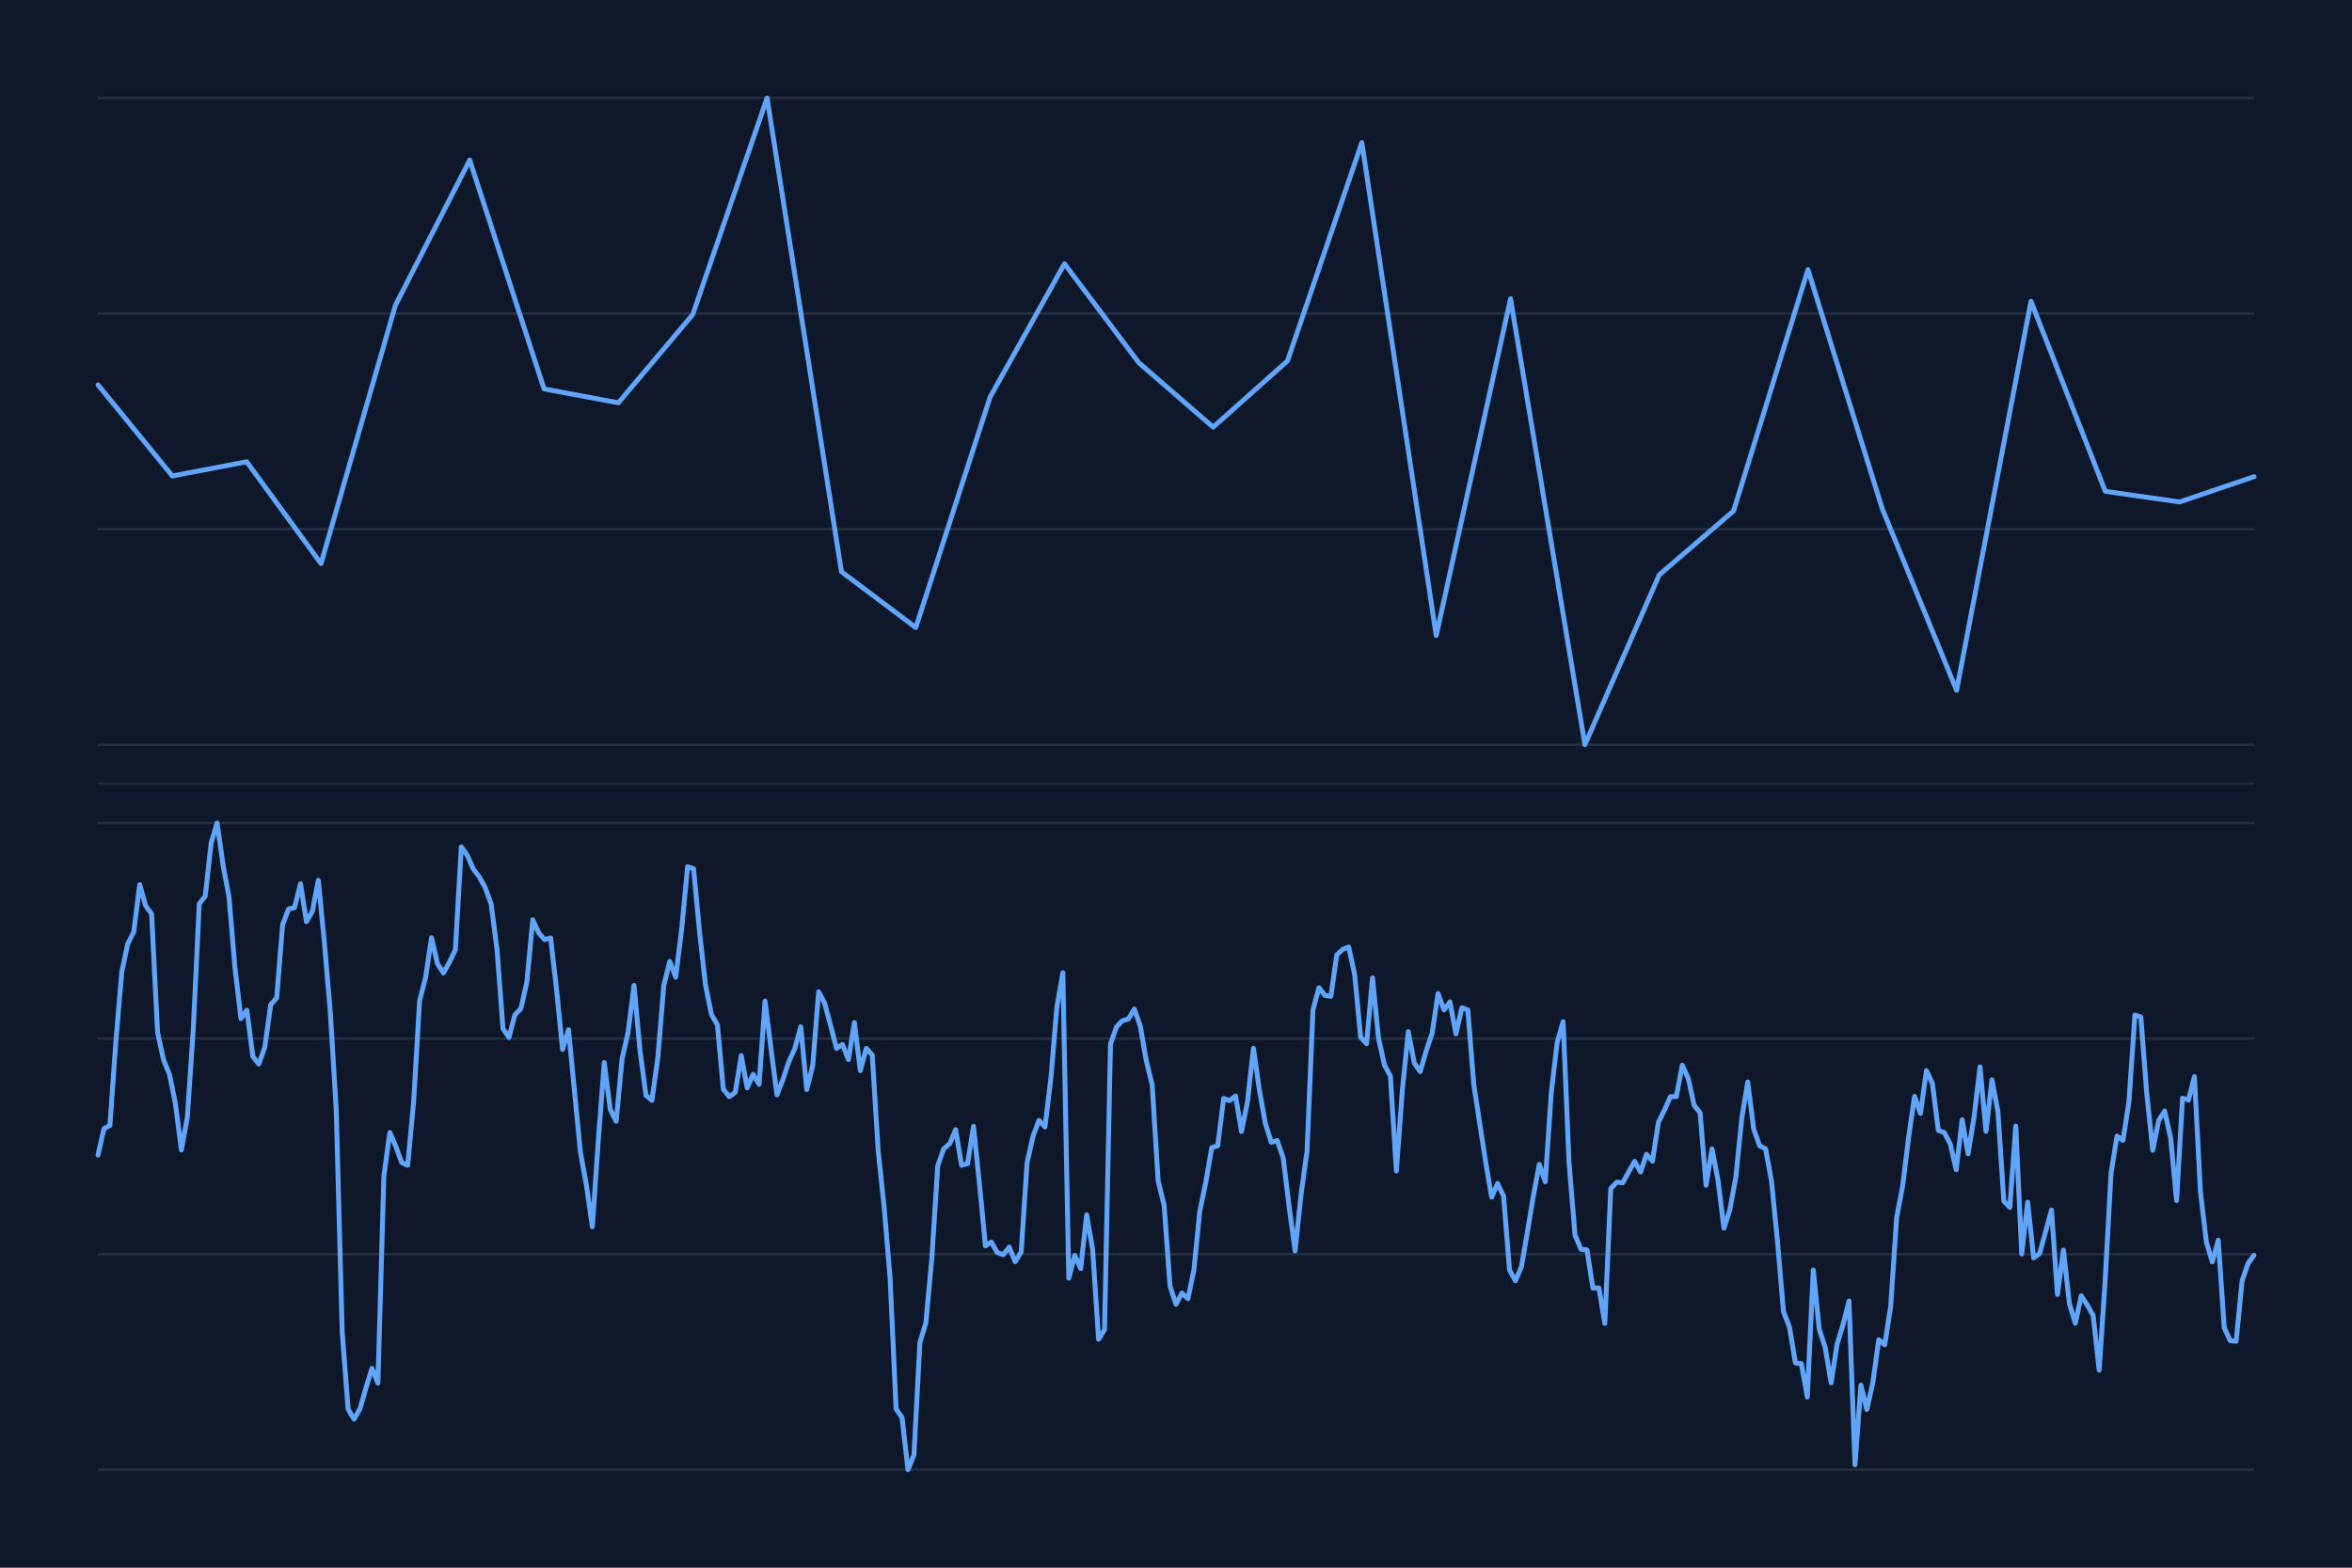
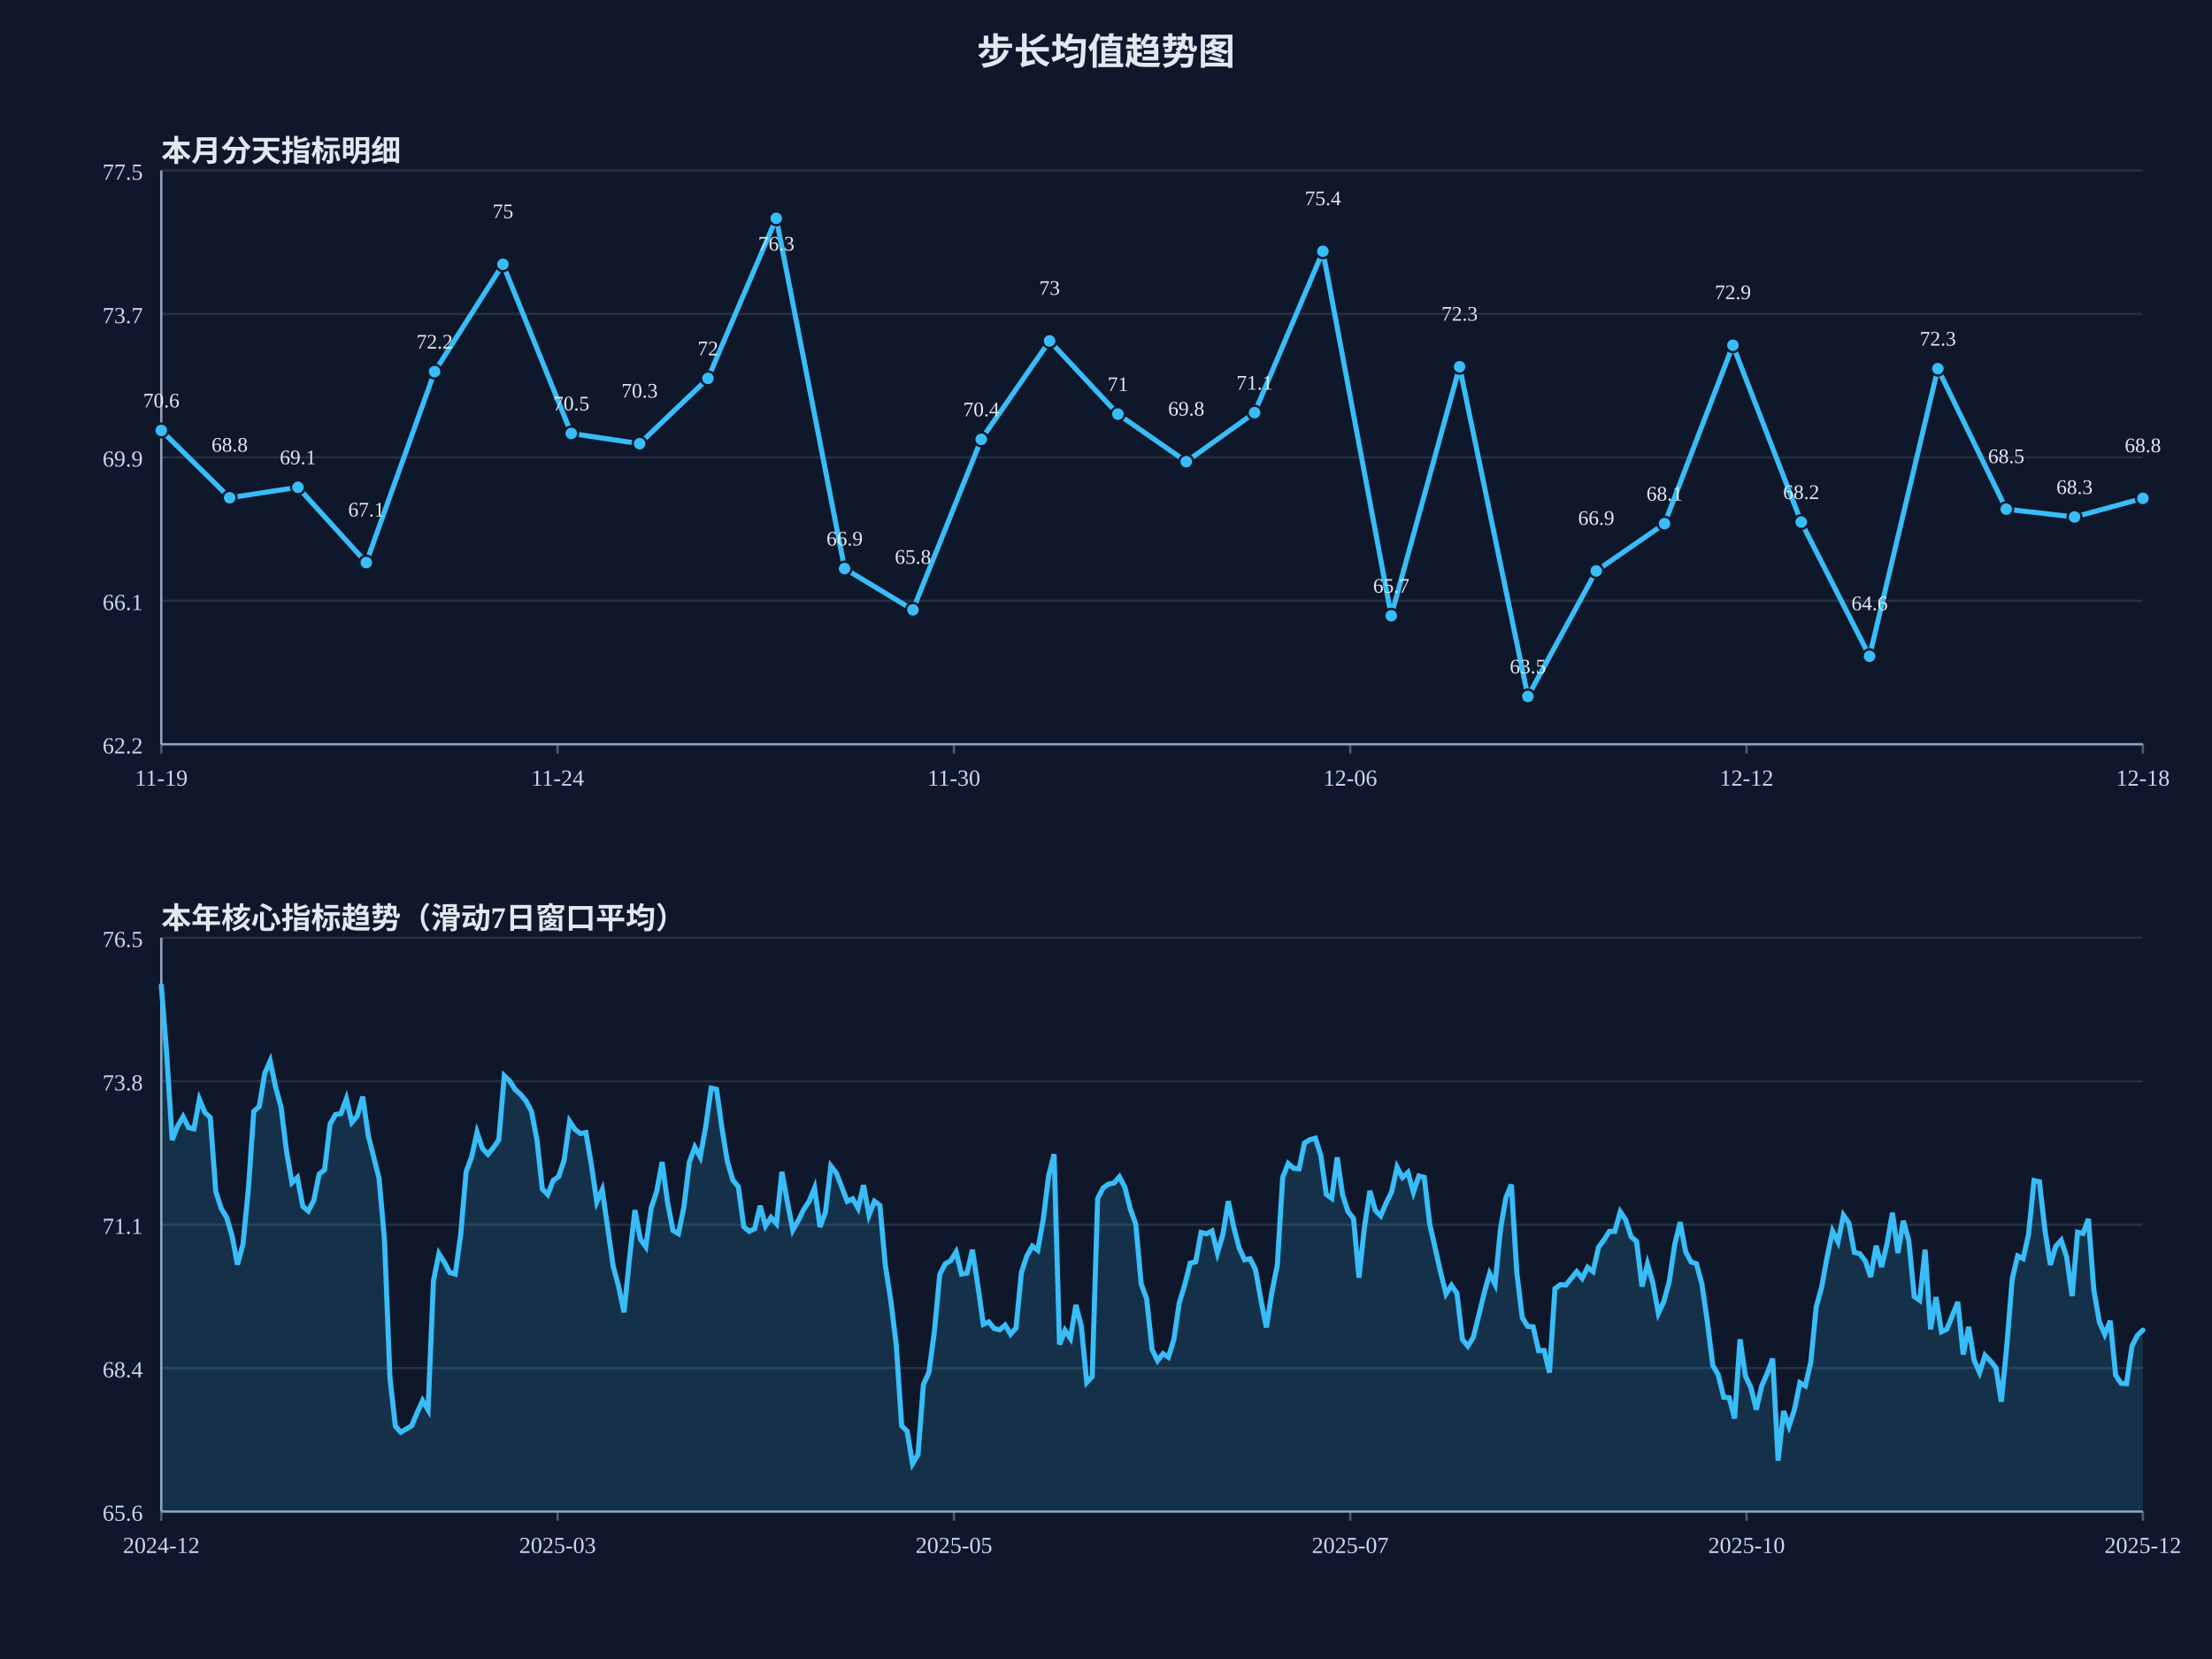
- <svg xmlns="http://www.w3.org/2000/svg" viewBox="0 0 960 640" width="960" height="640">
-   <rect width="960" height="640" fill="#0f172a" />
-   <line x1="40" y1="40.00" x2="920.00" y2="40.00" stroke="#94a3b8" stroke-opacity="0.18" stroke-width="1" />
-   <line x1="40" y1="128.00" x2="920.00" y2="128.00" stroke="#94a3b8" stroke-opacity="0.18" stroke-width="1" />
-   <line x1="40" y1="216.00" x2="920.00" y2="216.00" stroke="#94a3b8" stroke-opacity="0.18" stroke-width="1" />
-   <line x1="40" y1="304.00" x2="920.00" y2="304.00" stroke="#94a3b8" stroke-opacity="0.18" stroke-width="1" />
-   <line x1="40" y1="336.00" x2="920.00" y2="336.00" stroke="#94a3b8" stroke-opacity="0.18" stroke-width="1" />
-   <line x1="40" y1="424.00" x2="920.00" y2="424.00" stroke="#94a3b8" stroke-opacity="0.18" stroke-width="1" />
-   <line x1="40" y1="512.00" x2="920.00" y2="512.00" stroke="#94a3b8" stroke-opacity="0.18" stroke-width="1" />
-   <line x1="40" y1="600.00" x2="920.00" y2="600.00" stroke="#94a3b8" stroke-opacity="0.18" stroke-width="1" />
-   <line x1="40" y1="320.00" x2="920.00" y2="320.00" stroke="#1f2937" stroke-width="1" />
-   <polyline points="40.00,157.13 70.34,194.30 100.69,188.51 131.03,230.08 161.38,124.65 191.72,65.36 222.07,158.78 252.41,164.43 282.76,128.39 313.10,40.00 343.45,233.39 373.79,256.20 404.14,162.06 434.48,107.69 464.83,148.09 495.17,174.37 525.52,147.31 555.86,58.21 586.21,259.44 616.55,121.96 646.90,304.00 677.24,234.69 707.59,208.57 737.93,110.08 768.28,207.71 798.62,281.82 828.97,122.99 859.31,200.59 889.66,204.91 920.00,194.60" fill="none" stroke="#60a5fa" stroke-width="2" stroke-linecap="round" stroke-linejoin="round" />
-   <polyline points="40.00,471.57 42.43,460.77 44.86,459.48 47.29,425.12 49.72,396.68 52.15,385.28 54.59,380.48 57.02,361.16 59.45,369.76 61.88,373.07 64.31,421.44 66.74,432.61 69.17,438.61 71.60,450.54 74.03,469.47 76.46,456.15 78.90,419.88 81.33,368.96 83.76,365.88 86.19,344.10 88.62,336.00 91.05,353.22 93.48,366.24 95.91,395.19 98.34,415.82 100.77,412.41 103.20,431.33 105.64,434.39 108.07,427.59 110.50,410.14 112.93,407.39 115.36,377.49 117.79,371.09 120.22,370.53 122.65,360.80 125.08,376.26 127.51,372.01 129.94,359.40 132.38,384.56 134.81,412.99 137.24,453.19 139.67,543.67 142.10,575.35 144.53,579.36 146.96,575.05 149.39,566.54 151.82,558.63 154.25,564.65 156.69,479.97 159.12,462.31 161.55,468.00 163.98,474.67 166.41,475.71 168.84,449.65 171.27,408.51 173.70,399.08 176.13,382.81 178.56,393.43 180.99,397.21 183.43,392.83 185.86,387.76 188.29,345.72 190.72,349.16 193.15,354.74 195.58,357.94 198.01,362.26 200.44,369.00 202.87,387.55 205.30,419.95 207.73,423.59 210.17,414.28 212.60,411.79 215.03,400.98 217.46,375.51 219.89,380.87 222.32,383.59 224.75,382.89 227.18,404.12 229.61,428.44 232.04,420.37 234.48,445.37 236.91,470.43 239.34,483.76 241.77,500.80 244.20,465.71 246.63,433.77 249.06,452.84 251.49,457.79 253.92,432.21 256.35,421.54 258.78,402.28 261.22,428.87 263.65,447.11 266.08,449.22 268.51,431.79 270.94,402.22 273.37,392.51 275.80,398.96 278.23,379.26 280.66,353.82 283.09,354.63 285.52,380.35 287.96,402.15 290.39,414.20 292.82,418.39 295.25,444.68 297.68,447.70 300.11,445.96 302.54,430.93 304.97,444.11 307.40,438.60 309.83,442.66 312.27,408.68 314.70,428.19 317.13,446.96 319.56,440.70 321.99,433.39 324.42,428.02 326.85,419.19 329.28,444.81 331.71,435.12 334.14,404.90 336.57,409.51 339.01,418.64 341.44,428.05 343.87,426.36 346.30,432.57 348.73,417.44 351.16,437.06 353.59,427.98 356.02,430.68 358.45,469.86 360.88,492.87 363.31,521.89 365.75,575.17 368.18,578.68 370.61,600.00 373.04,593.97 375.47,548.06 377.90,540.09 380.33,513.80 382.76,475.88 385.19,468.97 387.62,466.96 390.06,461.17 392.49,475.74 394.92,475.06 397.35,459.77 399.78,483.33 402.21,508.61 404.64,507.07 407.07,511.37 409.50,512.23 411.93,509.11 414.36,515.09 416.80,511.13 419.23,474.62 421.66,463.80 424.09,457.38 426.52,460.09 428.95,440.02 431.38,411.12 433.81,397.12 436.24,521.82 438.67,512.52 441.10,517.87 443.54,495.94 445.97,510.00 448.40,546.74 450.83,542.84 453.26,426.25 455.69,419.26 458.12,416.69 460.55,416.02 462.98,411.94 465.41,418.83 467.85,432.95 470.28,442.88 472.71,482.09 475.14,491.96 477.57,525.11 480.00,532.43 482.43,527.88 484.86,530.19 487.29,518.58 489.72,494.41 492.15,482.74 494.59,468.53 497.02,467.74 499.45,448.44 501.88,449.32 504.31,447.42 506.74,461.94 509.17,449.82 511.60,427.93 514.03,444.91 516.46,458.65 518.90,466.33 521.33,465.64 523.76,472.77 526.19,492.82 528.62,510.67 531.05,487.55 533.48,470.05 535.91,412.28 538.34,403.23 540.77,406.36 543.20,406.73 545.64,389.81 548.07,387.55 550.50,386.61 552.93,398.00 555.36,423.43 557.79,426.07 560.22,399.19 562.65,423.86 565.08,434.77 567.51,439.28 569.94,478.05 572.38,445.19 574.81,421.15 577.24,433.91 579.67,437.48 582.10,429.11 584.53,421.86 586.96,405.59 589.39,412.32 591.82,409.02 594.25,422.07 596.69,411.41 599.12,412.31 601.55,442.84 603.98,458.69 606.41,474.52 608.84,488.74 611.27,483.11 613.70,488.29 616.13,518.49 618.56,522.91 620.99,517.16 623.43,502.96 625.86,488.21 628.29,475.35 630.72,482.45 633.15,446.26 635.58,425.57 638.01,417.08 640.44,474.89 642.87,504.23 645.30,509.98 647.73,510.26 650.17,525.88 652.60,525.77 655.03,540.28 657.46,485.24 659.89,482.63 662.32,482.88 664.75,478.49 667.18,474.10 669.61,478.49 672.04,471.26 674.48,474.03 676.91,458.16 679.34,453.28 681.77,447.71 684.20,447.69 686.63,434.88 689.06,440.16 691.49,451.25 693.92,454.29 696.35,483.87 698.78,469.03 701.22,481.70 703.65,501.40 706.08,493.77 708.51,480.55 710.94,456.41 713.37,441.72 715.80,460.93 718.23,467.75 720.66,468.98 723.09,482.34 725.52,506.95 727.96,535.55 730.39,541.72 732.82,556.40 735.25,556.73 737.68,570.32 740.11,518.46 742.54,542.61 744.97,550.15 747.40,564.53 749.83,548.79 752.27,540.76 754.70,531.12 757.13,597.99 759.56,565.49 761.99,575.42 764.42,564.44 766.85,546.93 769.28,549.02 771.71,533.31 774.14,497.13 776.57,484.31 779.01,464.45 781.44,447.58 783.87,454.56 786.30,437.07 788.73,442.30 791.16,461.48 793.59,462.36 796.02,467.03 798.45,477.53 800.88,457.14 803.31,471.04 805.75,455.87 808.18,435.52 810.61,461.86 813.04,440.80 815.47,453.72 817.90,490.33 820.33,492.91 822.76,459.72 825.19,511.91 827.62,490.79 830.06,513.53 832.49,511.78 834.92,502.92 837.35,493.98 839.78,528.47 842.21,510.34 844.64,532.16 847.07,540.21 849.50,529.00 851.93,532.76 854.36,537.05 856.80,559.34 859.23,523.09 861.66,478.82 864.09,463.81 866.52,465.55 868.95,449.82 871.38,414.39 873.81,415.17 876.24,446.56 878.67,469.63 881.10,457.44 883.54,453.54 885.97,464.52 888.40,490.12 890.83,448.32 893.26,449.10 895.69,439.53 898.12,486.37 900.55,507.03 902.98,515.19 905.41,506.31 907.85,541.98 910.28,547.32 912.71,547.57 915.14,522.89 917.57,515.79 920.00,512.46" fill="none" stroke="#60a5fa" stroke-width="2" stroke-linecap="round" stroke-linejoin="round" />
+ <svg xmlns="http://www.w3.org/2000/svg" viewBox="0 0 960 720" width="960" height="720">
+   <rect width="960" height="720" fill="#0f172a" />
+   <text x="480" y="28" fill="#e2e8f0" font-size="16" font-weight="700" text-anchor="middle">步长均值趋势图</text>
+   <text x="70" y="70" fill="#e2e8f0" font-size="13" font-weight="600">本月分天指标明细</text>
+   <line x1="70" y1="323.00" x2="930" y2="323.00" stroke="#94a3b8" stroke-opacity="0.18" stroke-width="1" />
+   <text x="62" y="327.00" fill="#cbd5f5" font-size="10" text-anchor="end">62.2</text>
+   <line x1="70" y1="260.75" x2="930" y2="260.75" stroke="#94a3b8" stroke-opacity="0.18" stroke-width="1" />
+   <text x="62" y="264.75" fill="#cbd5f5" font-size="10" text-anchor="end">66.1</text>
+   <line x1="70" y1="198.50" x2="930" y2="198.50" stroke="#94a3b8" stroke-opacity="0.18" stroke-width="1" />
+   <text x="62" y="202.50" fill="#cbd5f5" font-size="10" text-anchor="end">69.9</text>
+   <line x1="70" y1="136.25" x2="930" y2="136.25" stroke="#94a3b8" stroke-opacity="0.18" stroke-width="1" />
+   <text x="62" y="140.25" fill="#cbd5f5" font-size="10" text-anchor="end">73.7</text>
+   <line x1="70" y1="74.00" x2="930" y2="74.00" stroke="#94a3b8" stroke-opacity="0.18" stroke-width="1" />
+   <text x="62" y="78.00" fill="#cbd5f5" font-size="10" text-anchor="end">77.5</text>
+   <line x1="70.00" y1="323" x2="70.00" y2="327" stroke="#94a3b8" stroke-opacity="0.5" stroke-width="1" />
+   <text x="70.00" y="341" fill="#cbd5f5" font-size="10" text-anchor="middle">11-19</text>
+   <line x1="242.00" y1="323" x2="242.00" y2="327" stroke="#94a3b8" stroke-opacity="0.5" stroke-width="1" />
+   <text x="242.00" y="341" fill="#cbd5f5" font-size="10" text-anchor="middle">11-24</text>
+   <line x1="414.00" y1="323" x2="414.00" y2="327" stroke="#94a3b8" stroke-opacity="0.5" stroke-width="1" />
+   <text x="414.00" y="341" fill="#cbd5f5" font-size="10" text-anchor="middle">11-30</text>
+   <line x1="586.00" y1="323" x2="586.00" y2="327" stroke="#94a3b8" stroke-opacity="0.5" stroke-width="1" />
+   <text x="586.00" y="341" fill="#cbd5f5" font-size="10" text-anchor="middle">12-06</text>
+   <line x1="758.00" y1="323" x2="758.00" y2="327" stroke="#94a3b8" stroke-opacity="0.5" stroke-width="1" />
+   <text x="758.00" y="341" fill="#cbd5f5" font-size="10" text-anchor="middle">12-12</text>
+   <line x1="930.00" y1="323" x2="930.00" y2="327" stroke="#94a3b8" stroke-opacity="0.5" stroke-width="1" />
+   <text x="930.00" y="341" fill="#cbd5f5" font-size="10" text-anchor="middle">12-18</text>
+   <line x1="70" y1="74" x2="70" y2="323" stroke="#94a3b8" stroke-width="1" />
+   <line x1="70" y1="323" x2="930" y2="323" stroke="#94a3b8" stroke-width="1" />
+   <path d="M70.00,186.81 L99.66,216.03 L129.31,211.48 L158.97,244.15 L188.62,161.29 L218.28,114.69 L247.93,188.11 L277.59,192.55 L307.24,164.22 L336.90,94.75 L366.55,246.75 L396.21,264.68 L425.86,190.68 L455.52,147.95 L485.17,179.71 L514.83,200.36 L544.48,179.09 L574.14,109.06 L603.79,267.23 L633.45,159.17 L663.10,302.25 L692.76,247.78 L722.41,227.25 L752.07,149.83 L781.72,226.57 L811.38,284.82 L841.03,159.98 L870.69,220.97 L900.34,224.37 L930.00,216.27" fill="none" stroke="#38bdf8" stroke-width="2.2" stroke-linecap="round" />
+   <circle cx="70.00" cy="186.81" r="3" fill="#38bdf8" stroke="#0f172a" stroke-width="1" />
+   <text x="70.00" y="176.81" fill="#e2e8f0" font-size="9" text-anchor="middle">70.6</text>
+   <circle cx="99.66" cy="216.03" r="3" fill="#38bdf8" stroke="#0f172a" stroke-width="1" />
+   <text x="99.66" y="196.03" fill="#e2e8f0" font-size="9" text-anchor="middle">68.8</text>
+   <circle cx="129.31" cy="211.48" r="3" fill="#38bdf8" stroke="#0f172a" stroke-width="1" />
+   <text x="129.31" y="201.48" fill="#e2e8f0" font-size="9" text-anchor="middle">69.1</text>
+   <circle cx="158.97" cy="244.15" r="3" fill="#38bdf8" stroke="#0f172a" stroke-width="1" />
+   <text x="158.97" y="224.15" fill="#e2e8f0" font-size="9" text-anchor="middle">67.1</text>
+   <circle cx="188.62" cy="161.29" r="3" fill="#38bdf8" stroke="#0f172a" stroke-width="1" />
+   <text x="188.62" y="151.29" fill="#e2e8f0" font-size="9" text-anchor="middle">72.2</text>
+   <circle cx="218.28" cy="114.69" r="3" fill="#38bdf8" stroke="#0f172a" stroke-width="1" />
+   <text x="218.28" y="94.69" fill="#e2e8f0" font-size="9" text-anchor="middle">75</text>
+   <circle cx="247.93" cy="188.11" r="3" fill="#38bdf8" stroke="#0f172a" stroke-width="1" />
+   <text x="247.93" y="178.11" fill="#e2e8f0" font-size="9" text-anchor="middle">70.5</text>
+   <circle cx="277.59" cy="192.55" r="3" fill="#38bdf8" stroke="#0f172a" stroke-width="1" />
+   <text x="277.59" y="172.55" fill="#e2e8f0" font-size="9" text-anchor="middle">70.3</text>
+   <circle cx="307.24" cy="164.22" r="3" fill="#38bdf8" stroke="#0f172a" stroke-width="1" />
+   <text x="307.24" y="154.22" fill="#e2e8f0" font-size="9" text-anchor="middle">72</text>
+   <circle cx="336.90" cy="94.75" r="3" fill="#38bdf8" stroke="#0f172a" stroke-width="1" />
+   <text x="336.90" y="108.75" fill="#e2e8f0" font-size="9" text-anchor="middle">76.3</text>
+   <circle cx="366.55" cy="246.75" r="3" fill="#38bdf8" stroke="#0f172a" stroke-width="1" />
+   <text x="366.55" y="236.75" fill="#e2e8f0" font-size="9" text-anchor="middle">66.9</text>
+   <circle cx="396.21" cy="264.68" r="3" fill="#38bdf8" stroke="#0f172a" stroke-width="1" />
+   <text x="396.21" y="244.68" fill="#e2e8f0" font-size="9" text-anchor="middle">65.8</text>
+   <circle cx="425.86" cy="190.68" r="3" fill="#38bdf8" stroke="#0f172a" stroke-width="1" />
+   <text x="425.86" y="180.68" fill="#e2e8f0" font-size="9" text-anchor="middle">70.4</text>
+   <circle cx="455.52" cy="147.95" r="3" fill="#38bdf8" stroke="#0f172a" stroke-width="1" />
+   <text x="455.52" y="127.95" fill="#e2e8f0" font-size="9" text-anchor="middle">73</text>
+   <circle cx="485.17" cy="179.71" r="3" fill="#38bdf8" stroke="#0f172a" stroke-width="1" />
+   <text x="485.17" y="169.71" fill="#e2e8f0" font-size="9" text-anchor="middle">71</text>
+   <circle cx="514.83" cy="200.36" r="3" fill="#38bdf8" stroke="#0f172a" stroke-width="1" />
+   <text x="514.83" y="180.36" fill="#e2e8f0" font-size="9" text-anchor="middle">69.8</text>
+   <circle cx="544.48" cy="179.09" r="3" fill="#38bdf8" stroke="#0f172a" stroke-width="1" />
+   <text x="544.48" y="169.09" fill="#e2e8f0" font-size="9" text-anchor="middle">71.1</text>
+   <circle cx="574.14" cy="109.06" r="3" fill="#38bdf8" stroke="#0f172a" stroke-width="1" />
+   <text x="574.14" y="89.06" fill="#e2e8f0" font-size="9" text-anchor="middle">75.4</text>
+   <circle cx="603.79" cy="267.23" r="3" fill="#38bdf8" stroke="#0f172a" stroke-width="1" />
+   <text x="603.79" y="257.23" fill="#e2e8f0" font-size="9" text-anchor="middle">65.7</text>
+   <circle cx="633.45" cy="159.17" r="3" fill="#38bdf8" stroke="#0f172a" stroke-width="1" />
+   <text x="633.45" y="139.17" fill="#e2e8f0" font-size="9" text-anchor="middle">72.3</text>
+   <circle cx="663.10" cy="302.25" r="3" fill="#38bdf8" stroke="#0f172a" stroke-width="1" />
+   <text x="663.10" y="292.25" fill="#e2e8f0" font-size="9" text-anchor="middle">63.5</text>
+   <circle cx="692.76" cy="247.78" r="3" fill="#38bdf8" stroke="#0f172a" stroke-width="1" />
+   <text x="692.76" y="227.78" fill="#e2e8f0" font-size="9" text-anchor="middle">66.9</text>
+   <circle cx="722.41" cy="227.25" r="3" fill="#38bdf8" stroke="#0f172a" stroke-width="1" />
+   <text x="722.41" y="217.25" fill="#e2e8f0" font-size="9" text-anchor="middle">68.1</text>
+   <circle cx="752.07" cy="149.83" r="3" fill="#38bdf8" stroke="#0f172a" stroke-width="1" />
+   <text x="752.07" y="129.83" fill="#e2e8f0" font-size="9" text-anchor="middle">72.9</text>
+   <circle cx="781.72" cy="226.57" r="3" fill="#38bdf8" stroke="#0f172a" stroke-width="1" />
+   <text x="781.72" y="216.57" fill="#e2e8f0" font-size="9" text-anchor="middle">68.2</text>
+   <circle cx="811.38" cy="284.82" r="3" fill="#38bdf8" stroke="#0f172a" stroke-width="1" />
+   <text x="811.38" y="264.82" fill="#e2e8f0" font-size="9" text-anchor="middle">64.6</text>
+   <circle cx="841.03" cy="159.98" r="3" fill="#38bdf8" stroke="#0f172a" stroke-width="1" />
+   <text x="841.03" y="149.98" fill="#e2e8f0" font-size="9" text-anchor="middle">72.3</text>
+   <circle cx="870.69" cy="220.97" r="3" fill="#38bdf8" stroke="#0f172a" stroke-width="1" />
+   <text x="870.69" y="200.97" fill="#e2e8f0" font-size="9" text-anchor="middle">68.5</text>
+   <circle cx="900.34" cy="224.37" r="3" fill="#38bdf8" stroke="#0f172a" stroke-width="1" />
+   <text x="900.34" y="214.37" fill="#e2e8f0" font-size="9" text-anchor="middle">68.3</text>
+   <circle cx="930.00" cy="216.27" r="3" fill="#38bdf8" stroke="#0f172a" stroke-width="1" />
+   <text x="930.00" y="196.27" fill="#e2e8f0" font-size="9" text-anchor="middle">68.8</text>
+   <text x="70" y="403" fill="#e2e8f0" font-size="13" font-weight="600">本年核心指标趋势（滑动7日窗口平均）</text>
+   <line x1="70" y1="656.00" x2="930" y2="656.00" stroke="#94a3b8" stroke-opacity="0.18" stroke-width="1" />
+   <text x="62" y="660.00" fill="#cbd5f5" font-size="10" text-anchor="end">65.6</text>
+   <line x1="70" y1="593.75" x2="930" y2="593.75" stroke="#94a3b8" stroke-opacity="0.18" stroke-width="1" />
+   <text x="62" y="597.75" fill="#cbd5f5" font-size="10" text-anchor="end">68.4</text>
+   <line x1="70" y1="531.50" x2="930" y2="531.50" stroke="#94a3b8" stroke-opacity="0.18" stroke-width="1" />
+   <text x="62" y="535.50" fill="#cbd5f5" font-size="10" text-anchor="end">71.1</text>
+   <line x1="70" y1="469.25" x2="930" y2="469.25" stroke="#94a3b8" stroke-opacity="0.18" stroke-width="1" />
+   <text x="62" y="473.25" fill="#cbd5f5" font-size="10" text-anchor="end">73.8</text>
+   <line x1="70" y1="407.00" x2="930" y2="407.00" stroke="#94a3b8" stroke-opacity="0.18" stroke-width="1" />
+   <text x="62" y="411.00" fill="#cbd5f5" font-size="10" text-anchor="end">76.5</text>
+   <line x1="70.00" y1="656" x2="70.00" y2="660" stroke="#94a3b8" stroke-opacity="0.5" stroke-width="1" />
+   <text x="70.00" y="674" fill="#cbd5f5" font-size="10" text-anchor="middle">2024-12</text>
+   <line x1="242.00" y1="656" x2="242.00" y2="660" stroke="#94a3b8" stroke-opacity="0.5" stroke-width="1" />
+   <text x="242.00" y="674" fill="#cbd5f5" font-size="10" text-anchor="middle">2025-03</text>
+   <line x1="414.00" y1="656" x2="414.00" y2="660" stroke="#94a3b8" stroke-opacity="0.5" stroke-width="1" />
+   <text x="414.00" y="674" fill="#cbd5f5" font-size="10" text-anchor="middle">2025-05</text>
+   <line x1="586.00" y1="656" x2="586.00" y2="660" stroke="#94a3b8" stroke-opacity="0.5" stroke-width="1" />
+   <text x="586.00" y="674" fill="#cbd5f5" font-size="10" text-anchor="middle">2025-07</text>
+   <line x1="758.00" y1="656" x2="758.00" y2="660" stroke="#94a3b8" stroke-opacity="0.5" stroke-width="1" />
+   <text x="758.00" y="674" fill="#cbd5f5" font-size="10" text-anchor="middle">2025-10</text>
+   <line x1="930.00" y1="656" x2="930.00" y2="660" stroke="#94a3b8" stroke-opacity="0.5" stroke-width="1" />
+   <text x="930.00" y="674" fill="#cbd5f5" font-size="10" text-anchor="middle">2025-12</text>
+   <line x1="70" y1="407" x2="70" y2="656" stroke="#94a3b8" stroke-width="1" />
+   <line x1="70" y1="656" x2="930" y2="656" stroke="#94a3b8" stroke-width="1" />
+   <path d="M70.00,656.00 L70.00,427.75 L72.36,457.58 L74.73,494.79 L77.09,488.73 L79.45,484.63 L81.81,489.35 L84.18,489.89 L86.54,477.10 L88.90,482.80 L91.26,484.99 L93.63,517.01 L95.99,524.41 L98.35,528.39 L100.71,536.29 L103.08,548.82 L105.44,540.00 L107.80,515.99 L110.16,482.27 L112.53,480.22 L114.89,465.81 L117.25,460.44 L119.62,471.84 L121.98,480.46 L124.34,499.64 L126.70,513.29 L129.07,511.03 L131.43,523.56 L133.79,525.59 L136.15,521.09 L138.52,509.53 L140.88,507.71 L143.24,487.91 L145.60,483.68 L147.97,483.30 L150.33,476.86 L152.69,487.10 L155.05,484.29 L157.42,475.94 L159.78,492.59 L164.51,511.42 L166.87,538.04 L169.23,597.95 L171.59,618.93 L173.96,621.58 L178.68,618.73 L181.04,613.09 L183.41,607.86 L185.77,611.84 L188.13,555.77 L190.49,544.08 L192.86,547.84 L195.22,552.26 L197.58,552.95 L199.95,535.70 L202.31,508.45 L204.67,502.21 L207.03,491.44 L209.40,498.47 L211.76,500.97 L214.12,498.07 L216.48,494.71 L218.85,466.88 L221.21,469.15 L223.57,472.85 L225.93,474.97 L228.30,477.83 L230.66,482.29 L233.02,494.58 L235.38,516.03 L237.75,518.44 L240.11,512.27 L242.47,510.62 L244.84,503.47 L247.20,486.60 L249.56,490.15 L251.92,491.95 L254.29,491.49 L256.65,505.55 L259.01,521.65 L261.37,516.31 L263.74,532.86 L266.10,549.45 L268.46,558.28 L270.82,569.56 L273.19,546.33 L275.55,525.18 L277.91,537.81 L280.27,541.09 L282.64,524.14 L285.00,517.08 L287.36,504.33 L289.73,521.93 L292.09,534.01 L294.45,535.41 L296.81,523.87 L299.18,504.29 L301.54,497.86 L303.90,502.13 L306.26,489.08 L308.63,472.24 L310.99,472.77 L313.35,489.81 L315.71,504.24 L318.08,512.22 L320.44,515.00 L322.80,532.40 L325.16,534.40 L327.53,533.25 L329.89,523.30 L332.25,532.03 L334.62,528.38 L336.98,531.07 L339.34,508.57 L341.70,521.49 L344.07,533.91 L346.43,529.77 L348.79,524.93 L351.15,521.37 L353.52,515.53 L355.88,532.49 L358.24,526.08 L360.60,506.06 L362.97,509.12 L365.33,515.16 L367.69,521.39 L370.05,520.27 L372.42,524.38 L374.78,514.36 L377.14,527.36 L379.51,521.34 L381.87,523.13 L384.23,549.08 L386.59,564.31 L388.96,583.53 L391.32,618.81 L393.68,621.13 L396.04,635.25 L398.41,631.26 L400.77,600.86 L403.13,595.58 L405.49,578.17 L407.86,553.06 L410.22,548.49 L412.58,547.16 L414.95,543.32 L417.31,552.97 L419.67,552.52 L422.03,542.39 L424.40,558.00 L426.76,574.74 L429.12,573.72 L431.48,576.56 L433.85,577.13 L436.21,575.07 L438.57,579.03 L440.93,576.40 L443.30,552.23 L445.66,545.07 L448.02,540.81 L450.38,542.61 L452.75,529.32 L455.11,510.18 L457.47,500.91 L459.84,583.48 L462.20,577.33 L464.56,580.87 L466.92,566.34 L469.29,575.65 L471.65,599.98 L474.01,597.40 L476.37,520.20 L478.74,515.57 L481.10,513.87 L483.46,513.42 L485.82,510.72 L488.19,515.29 L490.55,524.64 L492.91,531.21 L495.27,557.18 L497.64,563.71 L500.00,585.66 L502.36,590.51 L504.73,587.49 L507.09,589.02 L509.45,581.34 L511.81,565.33 L514.18,557.60 L516.54,548.19 L518.90,547.67 L521.26,534.89 L523.63,535.47 L525.99,534.22 L528.35,543.84 L530.71,535.81 L533.08,521.31 L535.44,532.56 L537.80,541.65 L540.16,546.74 L542.53,546.28 L544.89,551.00 L547.25,564.28 L549.62,576.10 L551.98,560.79 L554.34,549.20 L556.70,510.95 L559.07,504.96 L561.43,507.03 L563.79,507.28 L566.15,496.07 L568.52,494.58 L570.88,493.96 L573.24,501.50 L575.60,518.34 L577.97,520.08 L580.33,502.28 L582.69,518.62 L585.05,525.84 L587.42,528.83 L589.78,554.50 L592.14,532.74 L594.51,516.82 L596.87,525.27 L599.23,527.64 L601.59,522.10 L603.96,517.29 L606.32,506.52 L608.68,510.97 L611.04,508.79 L613.41,517.43 L615.77,510.37 L618.13,510.97 L620.49,531.18 L622.86,541.68 L625.22,552.16 L627.58,561.58 L629.95,557.85 L632.31,561.28 L634.67,581.28 L637.03,584.21 L639.40,580.40 L641.76,570.99 L644.12,561.23 L646.48,552.71 L648.85,557.41 L651.21,533.45 L653.57,519.75 L655.93,514.13 L658.30,552.40 L660.66,571.83 L663.02,575.64 L665.38,575.83 L667.75,586.17 L670.11,586.10 L672.47,595.71 L674.84,559.26 L677.20,557.53 L679.56,557.70 L681.92,554.79 L684.29,551.88 L686.65,554.79 L689.01,550.01 L691.37,551.84 L693.74,541.33 L696.10,538.10 L698.46,534.41 L700.82,534.40 L703.19,525.92 L705.55,529.41 L707.91,536.75 L710.27,538.77 L712.64,558.35 L715.00,548.53 L717.36,556.92 L719.73,569.96 L722.09,564.91 L724.45,556.16 L726.81,540.17 L729.18,530.44 L731.54,543.17 L733.90,547.68 L736.26,548.49 L738.63,557.34 L740.99,573.64 L743.35,592.57 L745.71,596.66 L748.08,606.38 L750.44,606.60 L752.80,615.60 L755.16,581.26 L757.53,597.25 L759.89,602.24 L762.25,611.76 L764.62,601.34 L766.98,596.03 L769.34,589.64 L771.70,633.92 L774.07,612.40 L776.43,618.98 L778.79,611.71 L781.15,600.11 L783.52,601.50 L785.88,591.09 L788.24,567.14 L790.60,558.65 L792.97,545.50 L795.33,534.32 L797.69,538.95 L800.05,527.37 L802.42,530.83 L804.78,543.53 L807.14,544.11 L809.51,547.20 L811.87,554.16 L814.23,540.65 L816.59,549.86 L818.96,539.82 L821.32,526.34 L823.68,543.78 L826.04,529.84 L828.41,538.39 L830.77,562.63 L833.13,564.34 L835.49,542.36 L837.86,576.92 L840.22,562.94 L842.58,577.99 L844.95,576.83 L847.31,570.97 L849.67,565.05 L852.03,587.88 L854.40,575.88 L856.76,590.33 L859.12,595.66 L861.48,588.23 L863.85,590.73 L866.21,593.57 L868.57,608.33 L870.93,584.32 L873.30,555.01 L875.66,545.07 L878.02,546.22 L880.38,535.81 L882.75,512.34 L885.11,512.87 L887.47,533.65 L889.84,548.93 L892.20,540.85 L894.56,538.27 L896.92,545.54 L899.29,562.49 L901.65,534.82 L904.01,535.33 L906.37,528.99 L908.74,560.01 L911.10,573.69 L913.46,579.10 L915.82,573.21 L918.19,596.83 L920.55,600.37 L922.91,600.53 L925.27,584.19 L927.64,579.49 L930.00,577.28 L930.00,656.00 Z" fill="#38bdf8" fill-opacity="0.16" stroke="none" />
+   <path d="M70.00,427.75 L72.36,457.58 L74.73,494.79 L77.09,488.73 L79.45,484.63 L81.81,489.35 L84.18,489.89 L86.54,477.10 L88.90,482.80 L91.26,484.99 L93.63,517.01 L95.99,524.41 L98.35,528.39 L100.71,536.29 L103.08,548.82 L105.44,540.00 L107.80,515.99 L110.16,482.27 L112.53,480.22 L114.89,465.81 L117.25,460.44 L119.62,471.84 L121.98,480.46 L124.34,499.64 L126.70,513.29 L129.07,511.03 L131.43,523.56 L133.79,525.59 L136.15,521.09 L138.52,509.53 L140.88,507.71 L143.24,487.91 L145.60,483.68 L147.97,483.30 L150.33,476.86 L152.69,487.10 L155.05,484.29 L157.42,475.94 L159.78,492.59 L164.51,511.42 L166.87,538.04 L169.23,597.95 L171.59,618.93 L173.96,621.58 L178.68,618.73 L181.04,613.09 L183.41,607.86 L185.77,611.84 L188.13,555.77 L190.49,544.08 L192.86,547.84 L195.22,552.26 L197.58,552.95 L199.95,535.70 L202.31,508.45 L204.67,502.21 L207.03,491.44 L209.40,498.47 L211.76,500.97 L214.12,498.07 L216.48,494.71 L218.85,466.88 L221.21,469.15 L223.57,472.85 L225.93,474.97 L228.30,477.83 L230.66,482.29 L233.02,494.58 L235.38,516.03 L237.75,518.44 L240.11,512.27 L242.47,510.62 L244.84,503.47 L247.20,486.60 L249.56,490.15 L251.92,491.95 L254.29,491.49 L256.65,505.55 L259.01,521.65 L261.37,516.31 L263.74,532.86 L266.10,549.45 L268.46,558.28 L270.82,569.56 L273.19,546.33 L275.55,525.18 L277.91,537.81 L280.27,541.09 L282.64,524.14 L285.00,517.08 L287.36,504.33 L289.73,521.93 L292.09,534.01 L294.45,535.41 L296.81,523.87 L299.18,504.29 L301.54,497.86 L303.90,502.13 L306.26,489.08 L308.63,472.24 L310.99,472.77 L313.35,489.81 L315.71,504.24 L318.08,512.22 L320.44,515.00 L322.80,532.40 L325.16,534.40 L327.53,533.25 L329.89,523.30 L332.25,532.03 L334.62,528.38 L336.98,531.07 L339.34,508.57 L341.70,521.49 L344.07,533.91 L346.43,529.77 L348.79,524.93 L351.15,521.37 L353.52,515.53 L355.88,532.49 L358.24,526.08 L360.60,506.06 L362.97,509.12 L365.33,515.16 L367.69,521.39 L370.05,520.27 L372.42,524.38 L374.78,514.36 L377.14,527.36 L379.51,521.34 L381.87,523.13 L384.23,549.08 L386.59,564.31 L388.96,583.53 L391.32,618.81 L393.68,621.13 L396.04,635.25 L398.41,631.26 L400.77,600.86 L403.13,595.58 L405.49,578.17 L407.86,553.06 L410.22,548.49 L412.58,547.16 L414.95,543.32 L417.31,552.97 L419.67,552.52 L422.03,542.39 L424.40,558.00 L426.76,574.74 L429.12,573.72 L431.48,576.56 L433.85,577.13 L436.21,575.07 L438.57,579.03 L440.93,576.40 L443.30,552.23 L445.66,545.07 L448.02,540.81 L450.38,542.61 L452.75,529.32 L455.11,510.18 L457.47,500.91 L459.84,583.48 L462.20,577.33 L464.56,580.87 L466.92,566.34 L469.29,575.65 L471.65,599.98 L474.01,597.40 L476.37,520.20 L478.74,515.57 L481.10,513.87 L483.46,513.42 L485.82,510.72 L488.19,515.29 L490.55,524.64 L492.91,531.21 L495.27,557.18 L497.64,563.71 L500.00,585.66 L502.36,590.51 L504.73,587.49 L507.09,589.02 L509.45,581.34 L511.81,565.33 L514.18,557.60 L516.54,548.19 L518.90,547.67 L521.26,534.89 L523.63,535.47 L525.99,534.22 L528.35,543.84 L530.71,535.81 L533.08,521.31 L535.44,532.56 L537.80,541.65 L540.16,546.74 L542.53,546.28 L544.89,551.00 L547.25,564.28 L549.62,576.10 L551.98,560.79 L554.34,549.20 L556.70,510.95 L559.07,504.96 L561.43,507.03 L563.79,507.28 L566.15,496.07 L568.52,494.58 L570.88,493.96 L573.24,501.50 L575.60,518.34 L577.97,520.08 L580.33,502.28 L582.69,518.62 L585.05,525.84 L587.42,528.83 L589.78,554.50 L592.14,532.74 L594.51,516.82 L596.87,525.27 L599.23,527.64 L601.59,522.10 L603.96,517.29 L606.32,506.52 L608.68,510.97 L611.04,508.79 L613.41,517.43 L615.77,510.37 L618.13,510.97 L620.49,531.18 L622.86,541.68 L625.22,552.16 L627.58,561.58 L629.95,557.85 L632.31,561.28 L634.67,581.28 L637.03,584.21 L639.40,580.40 L641.76,570.99 L644.12,561.23 L646.48,552.71 L648.85,557.41 L651.21,533.45 L653.57,519.75 L655.93,514.13 L658.30,552.40 L660.66,571.83 L663.02,575.64 L665.38,575.83 L667.75,586.17 L670.11,586.10 L672.47,595.71 L674.84,559.26 L677.20,557.53 L679.56,557.70 L681.92,554.79 L684.29,551.88 L686.65,554.79 L689.01,550.01 L691.37,551.84 L693.74,541.33 L696.10,538.10 L698.46,534.41 L700.82,534.40 L703.19,525.92 L705.55,529.41 L707.91,536.75 L710.27,538.77 L712.64,558.35 L715.00,548.53 L717.36,556.92 L719.73,569.96 L722.09,564.91 L724.45,556.16 L726.81,540.17 L729.18,530.44 L731.54,543.17 L733.90,547.68 L736.26,548.49 L738.63,557.34 L740.99,573.64 L743.35,592.57 L745.71,596.66 L748.08,606.38 L750.44,606.60 L752.80,615.60 L755.16,581.26 L757.53,597.25 L759.89,602.24 L762.25,611.76 L764.62,601.34 L766.98,596.03 L769.34,589.64 L771.70,633.92 L774.07,612.40 L776.43,618.98 L778.79,611.71 L781.15,600.11 L783.52,601.50 L785.88,591.09 L788.24,567.14 L790.60,558.65 L792.97,545.50 L795.33,534.32 L797.69,538.95 L800.05,527.37 L802.42,530.83 L804.78,543.53 L807.14,544.11 L809.51,547.20 L811.87,554.16 L814.23,540.65 L816.59,549.86 L818.96,539.82 L821.32,526.34 L823.68,543.78 L826.04,529.84 L828.41,538.39 L830.77,562.63 L833.13,564.34 L835.49,542.36 L837.86,576.92 L840.22,562.94 L842.58,577.99 L844.95,576.83 L847.31,570.97 L849.67,565.05 L852.03,587.88 L854.40,575.88 L856.76,590.33 L859.12,595.66 L861.48,588.23 L863.85,590.73 L866.21,593.57 L868.57,608.33 L870.93,584.32 L873.30,555.01 L875.66,545.07 L878.02,546.22 L880.38,535.81 L882.75,512.34 L885.11,512.87 L887.47,533.65 L889.84,548.93 L892.20,540.85 L894.56,538.27 L896.92,545.54 L899.29,562.49 L901.65,534.82 L904.01,535.33 L906.37,528.99 L908.74,560.01 L911.10,573.69 L913.46,579.10 L915.82,573.21 L918.19,596.83 L920.55,600.37 L922.91,600.53 L925.27,584.19 L927.64,579.49 L930.00,577.28" fill="none" stroke="#38bdf8" stroke-width="2.2" stroke-linecap="round" />
</svg>
